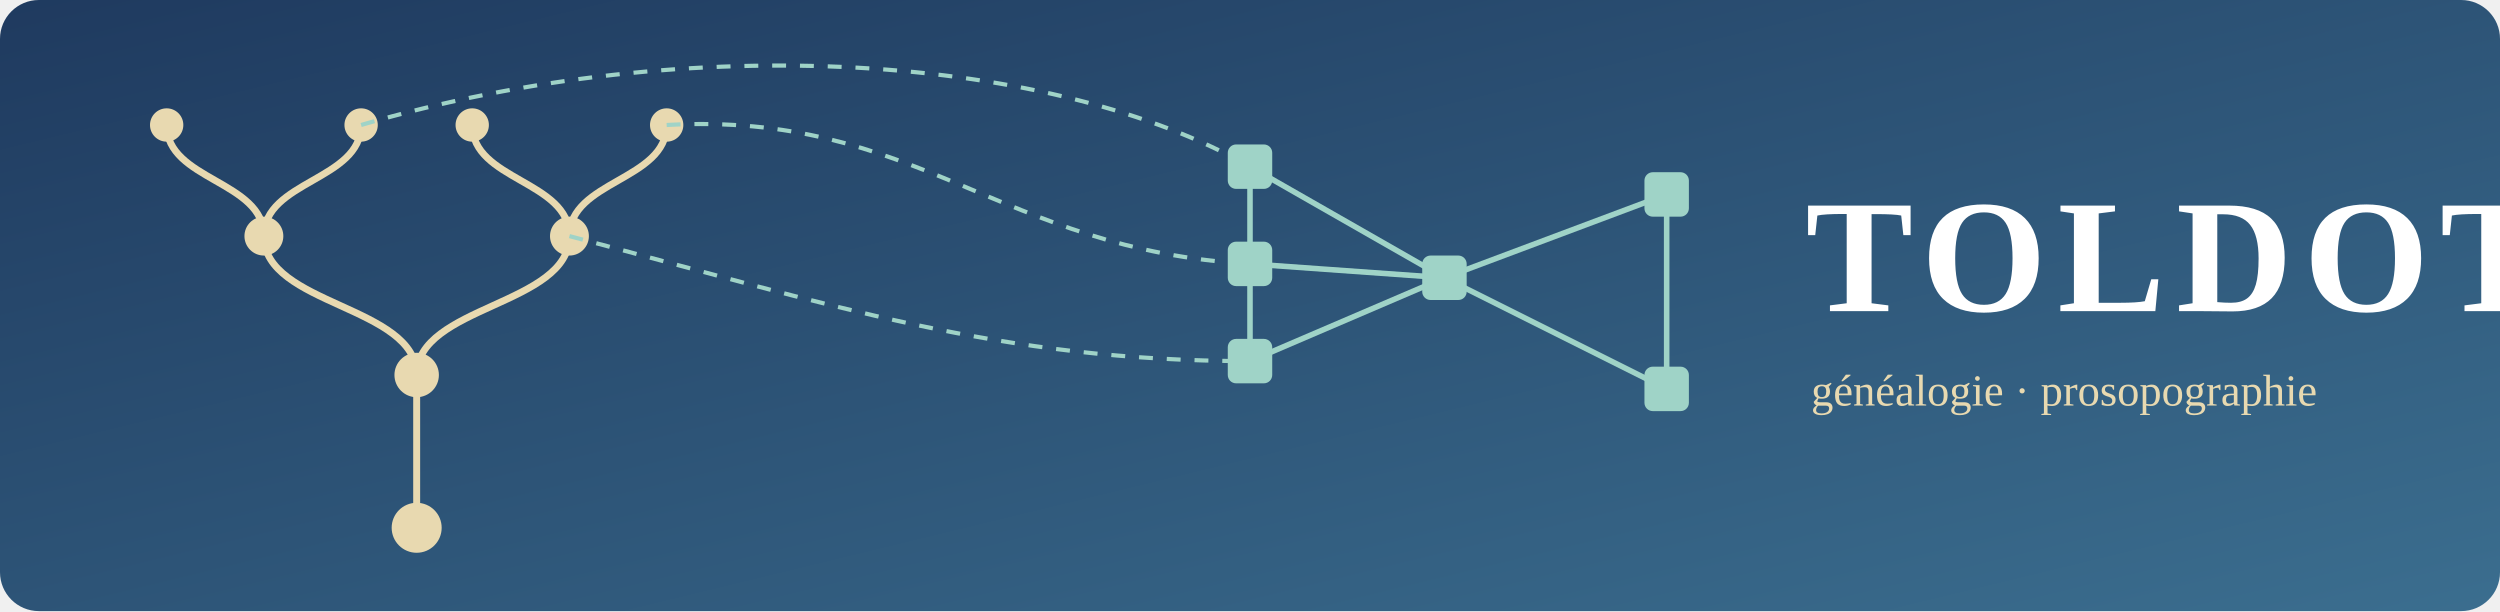
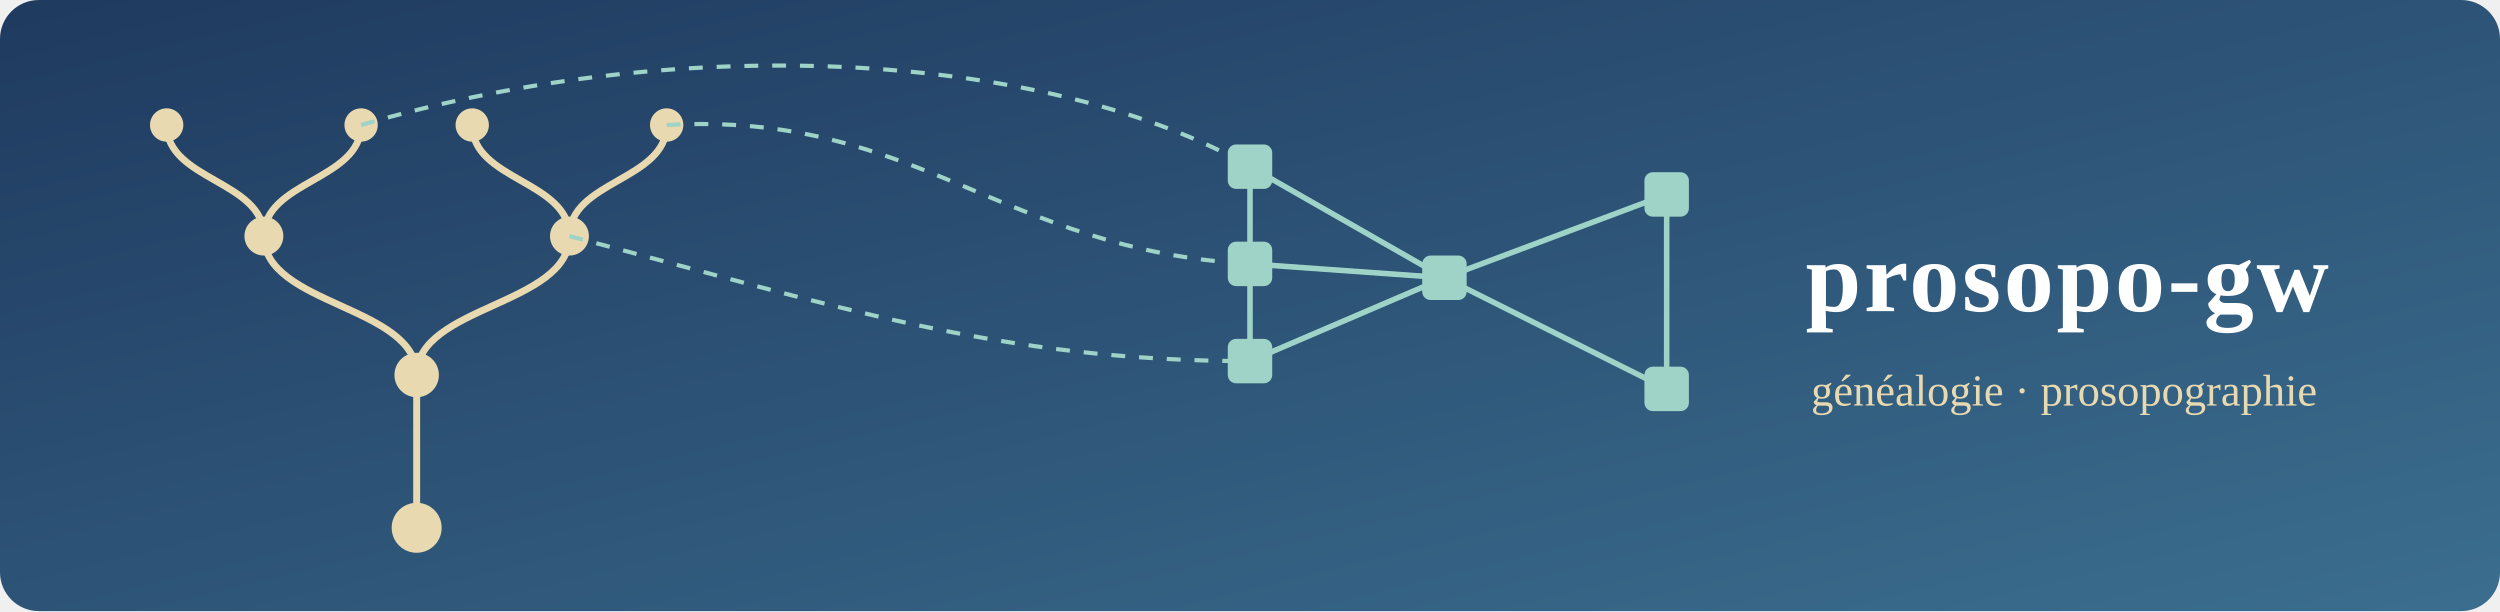
<svg xmlns="http://www.w3.org/2000/svg" viewBox="0 0 900 220" role="img" aria-labelledby="t d">
  <defs>
    <linearGradient id="bg" x1="0" y1="0" x2="1" y2="1">
      <stop offset="0" stop-color="#1f3a5f" />
      <stop offset="1" stop-color="#3b6e8f" />
    </linearGradient>
  </defs>
  <rect width="900" height="220" rx="14" fill="url(#bg)" />
  <g stroke="#e8d9b0" stroke-width="2.5" fill="none" stroke-linecap="round">
    <path d="M150 190 V135" />
    <path d="M150 135 C150 110 95 110 95 85" />
    <path d="M150 135 C150 110 205 110 205 85" />
    <path d="M95 85 C95 65 60 65 60 45" />
    <path d="M95 85 C95 65 130 65 130 45" />
    <path d="M205 85 C205 65 170 65 170 45" />
    <path d="M205 85 C205 65 240 65 240 45" />
  </g>
  <g fill="#e8d9b0">
    <circle cx="150" cy="190" r="9" />
    <circle cx="150" cy="135" r="8" />
    <circle cx="95" cy="85" r="7" />
    <circle cx="205" cy="85" r="7" />
    <circle cx="60" cy="45" r="6" />
    <circle cx="130" cy="45" r="6" />
    <circle cx="170" cy="45" r="6" />
    <circle cx="240" cy="45" r="6" />
  </g>
  <g stroke="#9fd3c7" stroke-width="1.5" stroke-dasharray="5 5" fill="none">
    <path d="M240 45 C330 40 360 90 450 95" />
    <path d="M205 85 C300 110 360 130 450 130" />
    <path d="M130 45 C250 10 380 20 450 60" />
  </g>
  <g stroke="#9fd3c7" stroke-width="2" fill="none">
    <path d="M450 60 L520 100 L450 130 Z" />
    <path d="M450 95 L520 100" />
    <path d="M520 100 L600 70" />
    <path d="M520 100 L600 140" />
    <path d="M600 70 L600 140" />
  </g>
  <g fill="#9fd3c7">
    <rect x="442" y="52" width="16" height="16" rx="3" />
    <rect x="442" y="87" width="16" height="16" rx="3" />
    <rect x="442" y="122" width="16" height="16" rx="3" />
    <rect x="512" y="92" width="16" height="16" rx="3" />
    <rect x="592" y="62" width="16" height="16" rx="3" />
    <rect x="592" y="132" width="16" height="16" rx="3" />
  </g>
-   <text x="650" y="112" font-family="Georgia, 'Times New Roman', serif" font-size="58" font-weight="bold" fill="#fff" letter-spacing="4">TOLDOT</text>
+   <text x="650" y="112" font-family="Georgia, 'Times New Roman', serif" font-size="36" font-weight="bold" fill="#fff" letter-spacing="1">prosopo-gw</text>
  <text x="652" y="146" font-family="Georgia, 'Times New Roman', serif" font-size="16" fill="#e8d9b0">généalogie · prosopographie</text>
</svg>
